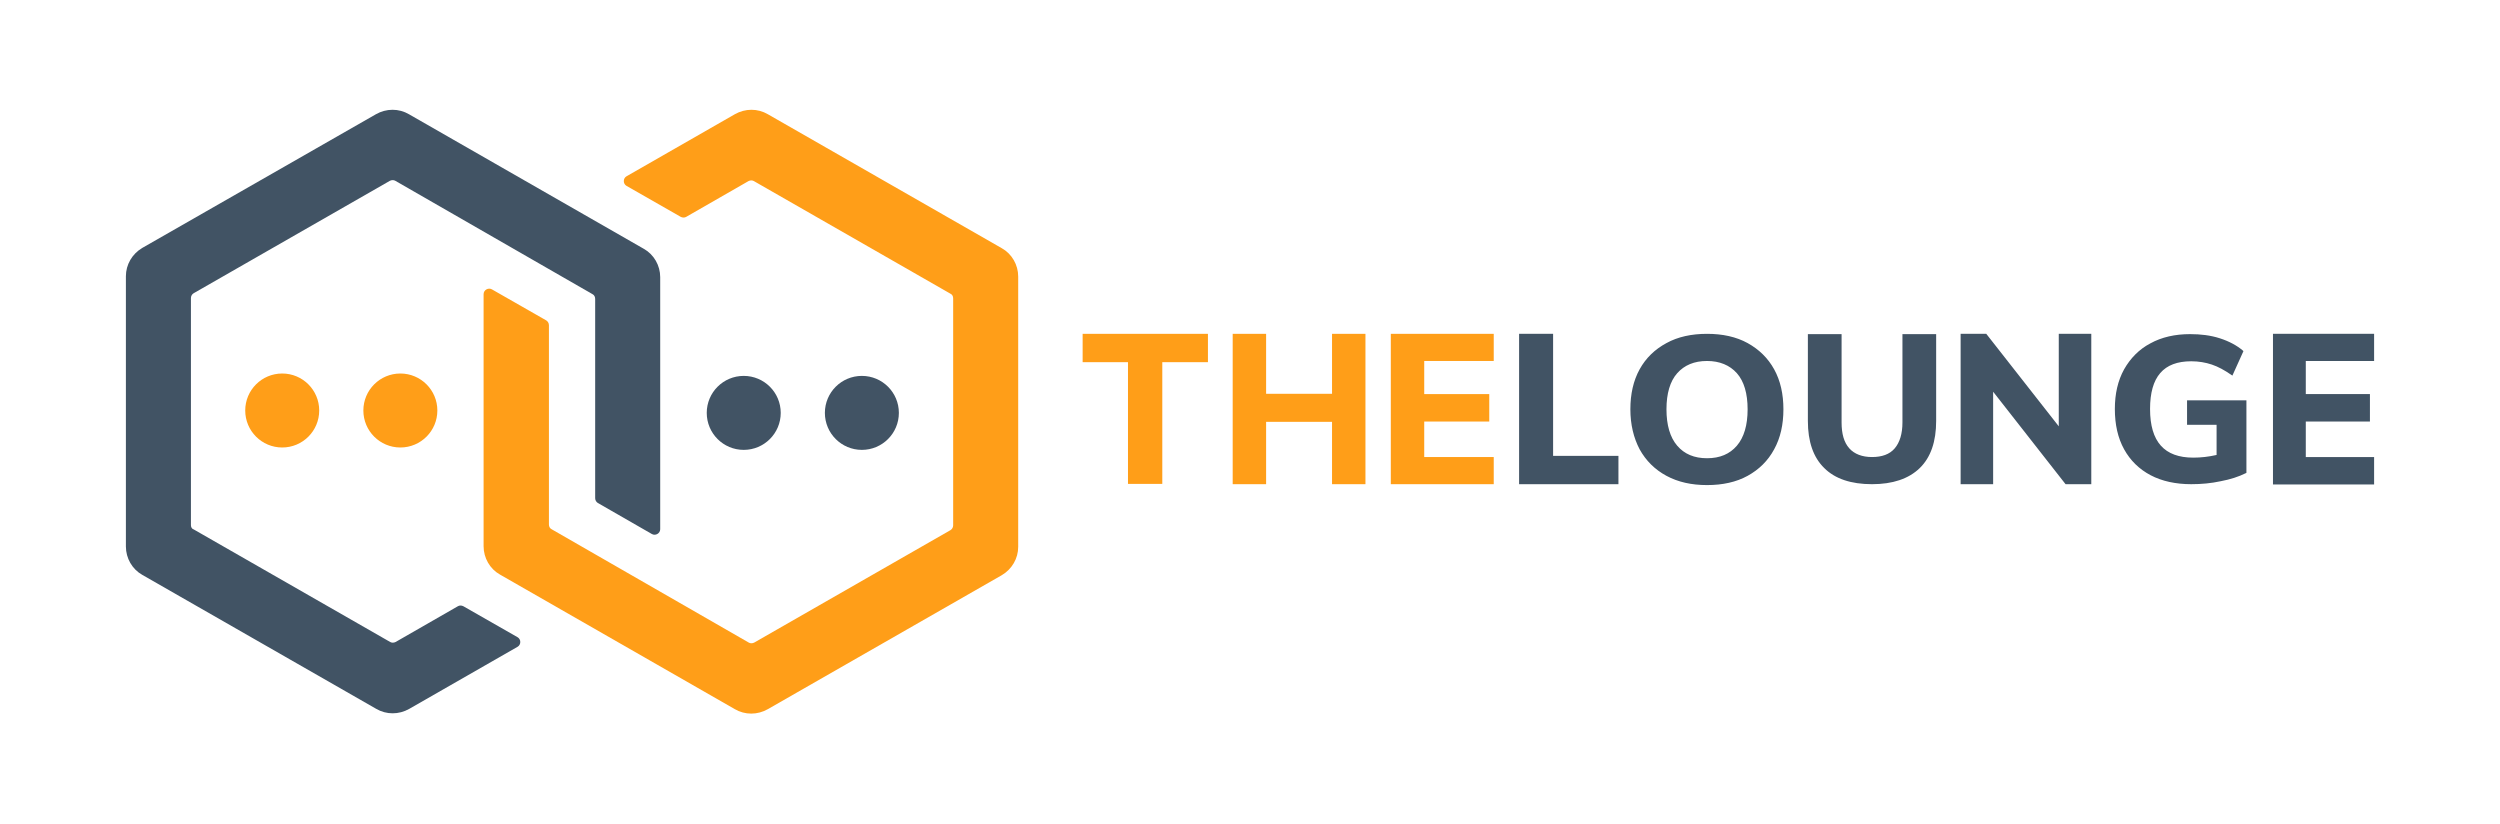
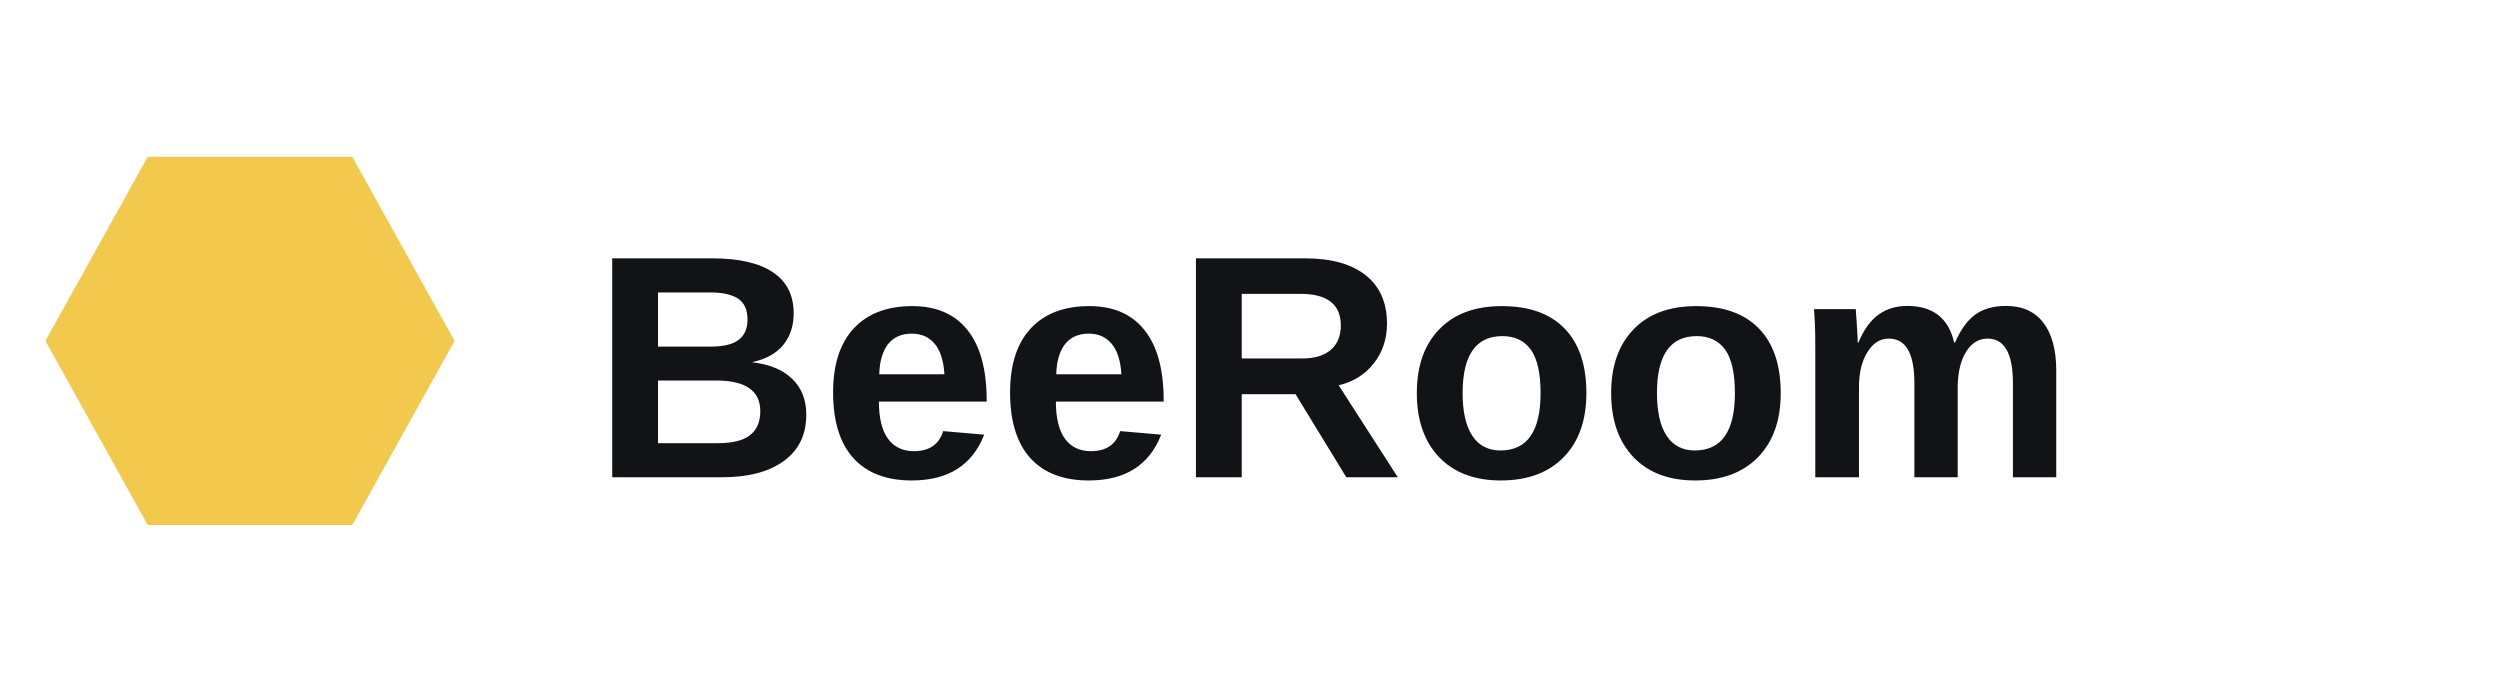
- <svg xmlns="http://www.w3.org/2000/svg" viewBox="0 0 838 276">
-   <style>.st0{fill:#ff9e18}.st1{fill:#415364}</style>
-   <path class="st0" d="M319.5 100v76.1c0 .7-.4 1.3-.9 1.6l-65.8 37.7c-.6.3-1.3.3-1.8 0l-66.1-38c-.6-.3-.9-.9-.9-1.6V109c0-.7-.4-1.3-.9-1.6L164.9 97c-1.2-.7-2.8.2-2.8 1.6v84.5c0 3.9 2.1 7.6 5.5 9.5l78.7 45.1c3.4 2 7.6 2 11.1 0l78.4-44.9c3.4-2 5.5-5.6 5.5-9.5V92.7c0-3.9-2.1-7.6-5.5-9.5l-78.4-44.9c-3.4-2-7.6-2-11.1 0L210 59.1c-1.2.7-1.2 2.5 0 3.2l18.2 10.4c.6.3 1.3.3 1.8 0l20.9-12c.6-.3 1.3-.3 1.8 0l65.8 37.7c.7.3 1 .9 1 1.6z" />
-   <ellipse class="st1" cx="288.9" cy="138.4" rx="12.4" ry="12.4" />
-   <ellipse class="st1" cx="249.3" cy="138.4" rx="12.4" ry="12.4" />
-   <path class="st1" d="M64 176V99.9c0-.7.4-1.3.9-1.6l65.8-37.7c.6-.3 1.3-.3 1.8 0l66.1 38c.6.3.9.9.9 1.6V167c0 .7.4 1.3.9 1.6l18.1 10.4c1.2.7 2.8-.2 2.8-1.6V92.9c0-3.9-2.1-7.6-5.5-9.5l-78.7-45.1c-3.4-2-7.6-2-11.1 0L47.7 83.1c-3.4 2-5.5 5.6-5.5 9.5v90.6c0 3.9 2.1 7.6 5.5 9.5l78.4 44.9c3.4 2 7.6 2 11.1 0l36.3-20.8c1.2-.7 1.2-2.5 0-3.2l-18.2-10.4c-.6-.3-1.3-.3-1.8 0l-20.9 12c-.6.3-1.3.3-1.8 0L65 177.5c-.7-.2-1-.8-1-1.5z" />
-   <ellipse class="st0" cx="94.6" cy="137.6" rx="12.4" ry="12.4" />
-   <ellipse class="st0" cx="134.2" cy="137.6" rx="12.4" ry="12.4" />
-   <path class="st0" d="M362.9 121.4h15.2v40.8h11.5v-40.8h15.3v-9.5h-42zm83.6 10.6h-22.1v-20.1h-11.2v50.4h11.2v-20.9h22.1v20.9h11.2v-50.4h-11.2zm54.2-11v-9.1h-34.5v50.4h34.5v-9.1h-23.3v-11.9h21.8v-9.2h-21.8V121z" />
-   <path class="st1" d="M520.6 111.9h-11.4v50.4h33.3v-9.5h-21.9zm65.2 3.1c-3.8-2.1-8.4-3.1-13.6-3.1-5.2 0-9.8 1-13.6 3.1-3.9 2.1-6.9 5-9 8.8-2.1 3.8-3.1 8.3-3.1 13.4s1.1 9.6 3.1 13.4c2.1 3.8 5.1 6.8 9 8.9 3.9 2.1 8.4 3.1 13.6 3.1 5.2 0 9.8-1 13.6-3.1 3.8-2.1 6.8-5 8.9-8.9 2.1-3.8 3.1-8.3 3.1-13.4s-1-9.6-3.1-13.4c-2.1-3.8-5.1-6.7-8.9-8.8zm0 22.2c0 5.3-1.2 9.4-3.6 12.2-2.4 2.8-5.7 4.2-10 4.2s-7.6-1.4-10-4.2c-2.4-2.8-3.6-6.9-3.6-12.2 0-5.3 1.2-9.4 3.6-12.1 2.4-2.7 5.7-4.1 10-4.1 4.2 0 7.6 1.4 10 4.1 2.4 2.7 3.6 6.8 3.6 12.1zm51.9 4.4c0 3.8-.9 6.7-2.6 8.7-1.7 2-4.3 2.9-7.6 2.9s-5.9-1-7.6-2.9c-1.8-2-2.6-4.9-2.6-8.7V112H606v29.1c0 6.9 1.8 12.2 5.5 15.8 3.6 3.6 9 5.4 16 5.4 6.9 0 12.3-1.8 16-5.4 3.7-3.6 5.5-8.9 5.5-15.8V112h-11.3v29.6zm52.4 1.3l-24.3-31h-8.6v50.4h10.9v-31l24.2 30.9.1.1h8.6v-50.4h-10.9zm43.3-.5h9.6v10.1c-2.6.6-5.2.9-7.8.9-9.7 0-14.5-5.3-14.5-16.3 0-10.8 4.5-16 13.8-16 2.5 0 4.8.4 6.9 1.1 2.1.7 4.3 1.9 6.6 3.5l.3.2 3.7-8.2-.2-.2c-2-1.7-4.6-3.1-7.7-4.1-3.1-1-6.4-1.4-10-1.4-5 0-9.5 1-13.3 3.1-3.8 2-6.7 5-8.8 8.7-2.1 3.8-3.1 8.2-3.1 13.3 0 5.2 1 9.7 3.1 13.5 2.1 3.8 5.1 6.7 8.9 8.7 3.8 2 8.4 3 13.6 3 3.4 0 6.7-.3 9.9-1 3.2-.6 6-1.5 8.4-2.7l.2-.1v-24.3h-19.9v8.2zm62.4-21.4v-9.1h-33.9v50.5h33.9v-9.2h-22.9v-11.9h21.5v-9.2h-21.5V121z" />
+ <svg xmlns="http://www.w3.org/2000/svg" viewBox="0 0 220 60" width="220" height="60">
+   <polygon fill="#f2c94c" points="13.0,13.8 31.0,13.8 40.0,30.0 31.0,46.2 13.0,46.2 4.0,30.0" />
+   <text x="52" y="42" font-family="'Space Grotesk', 'Segoe UI', Arial, sans-serif" font-weight="600" font-size="28" fill="#121316" text-anchor="start">BeeRoom</text>
</svg>
